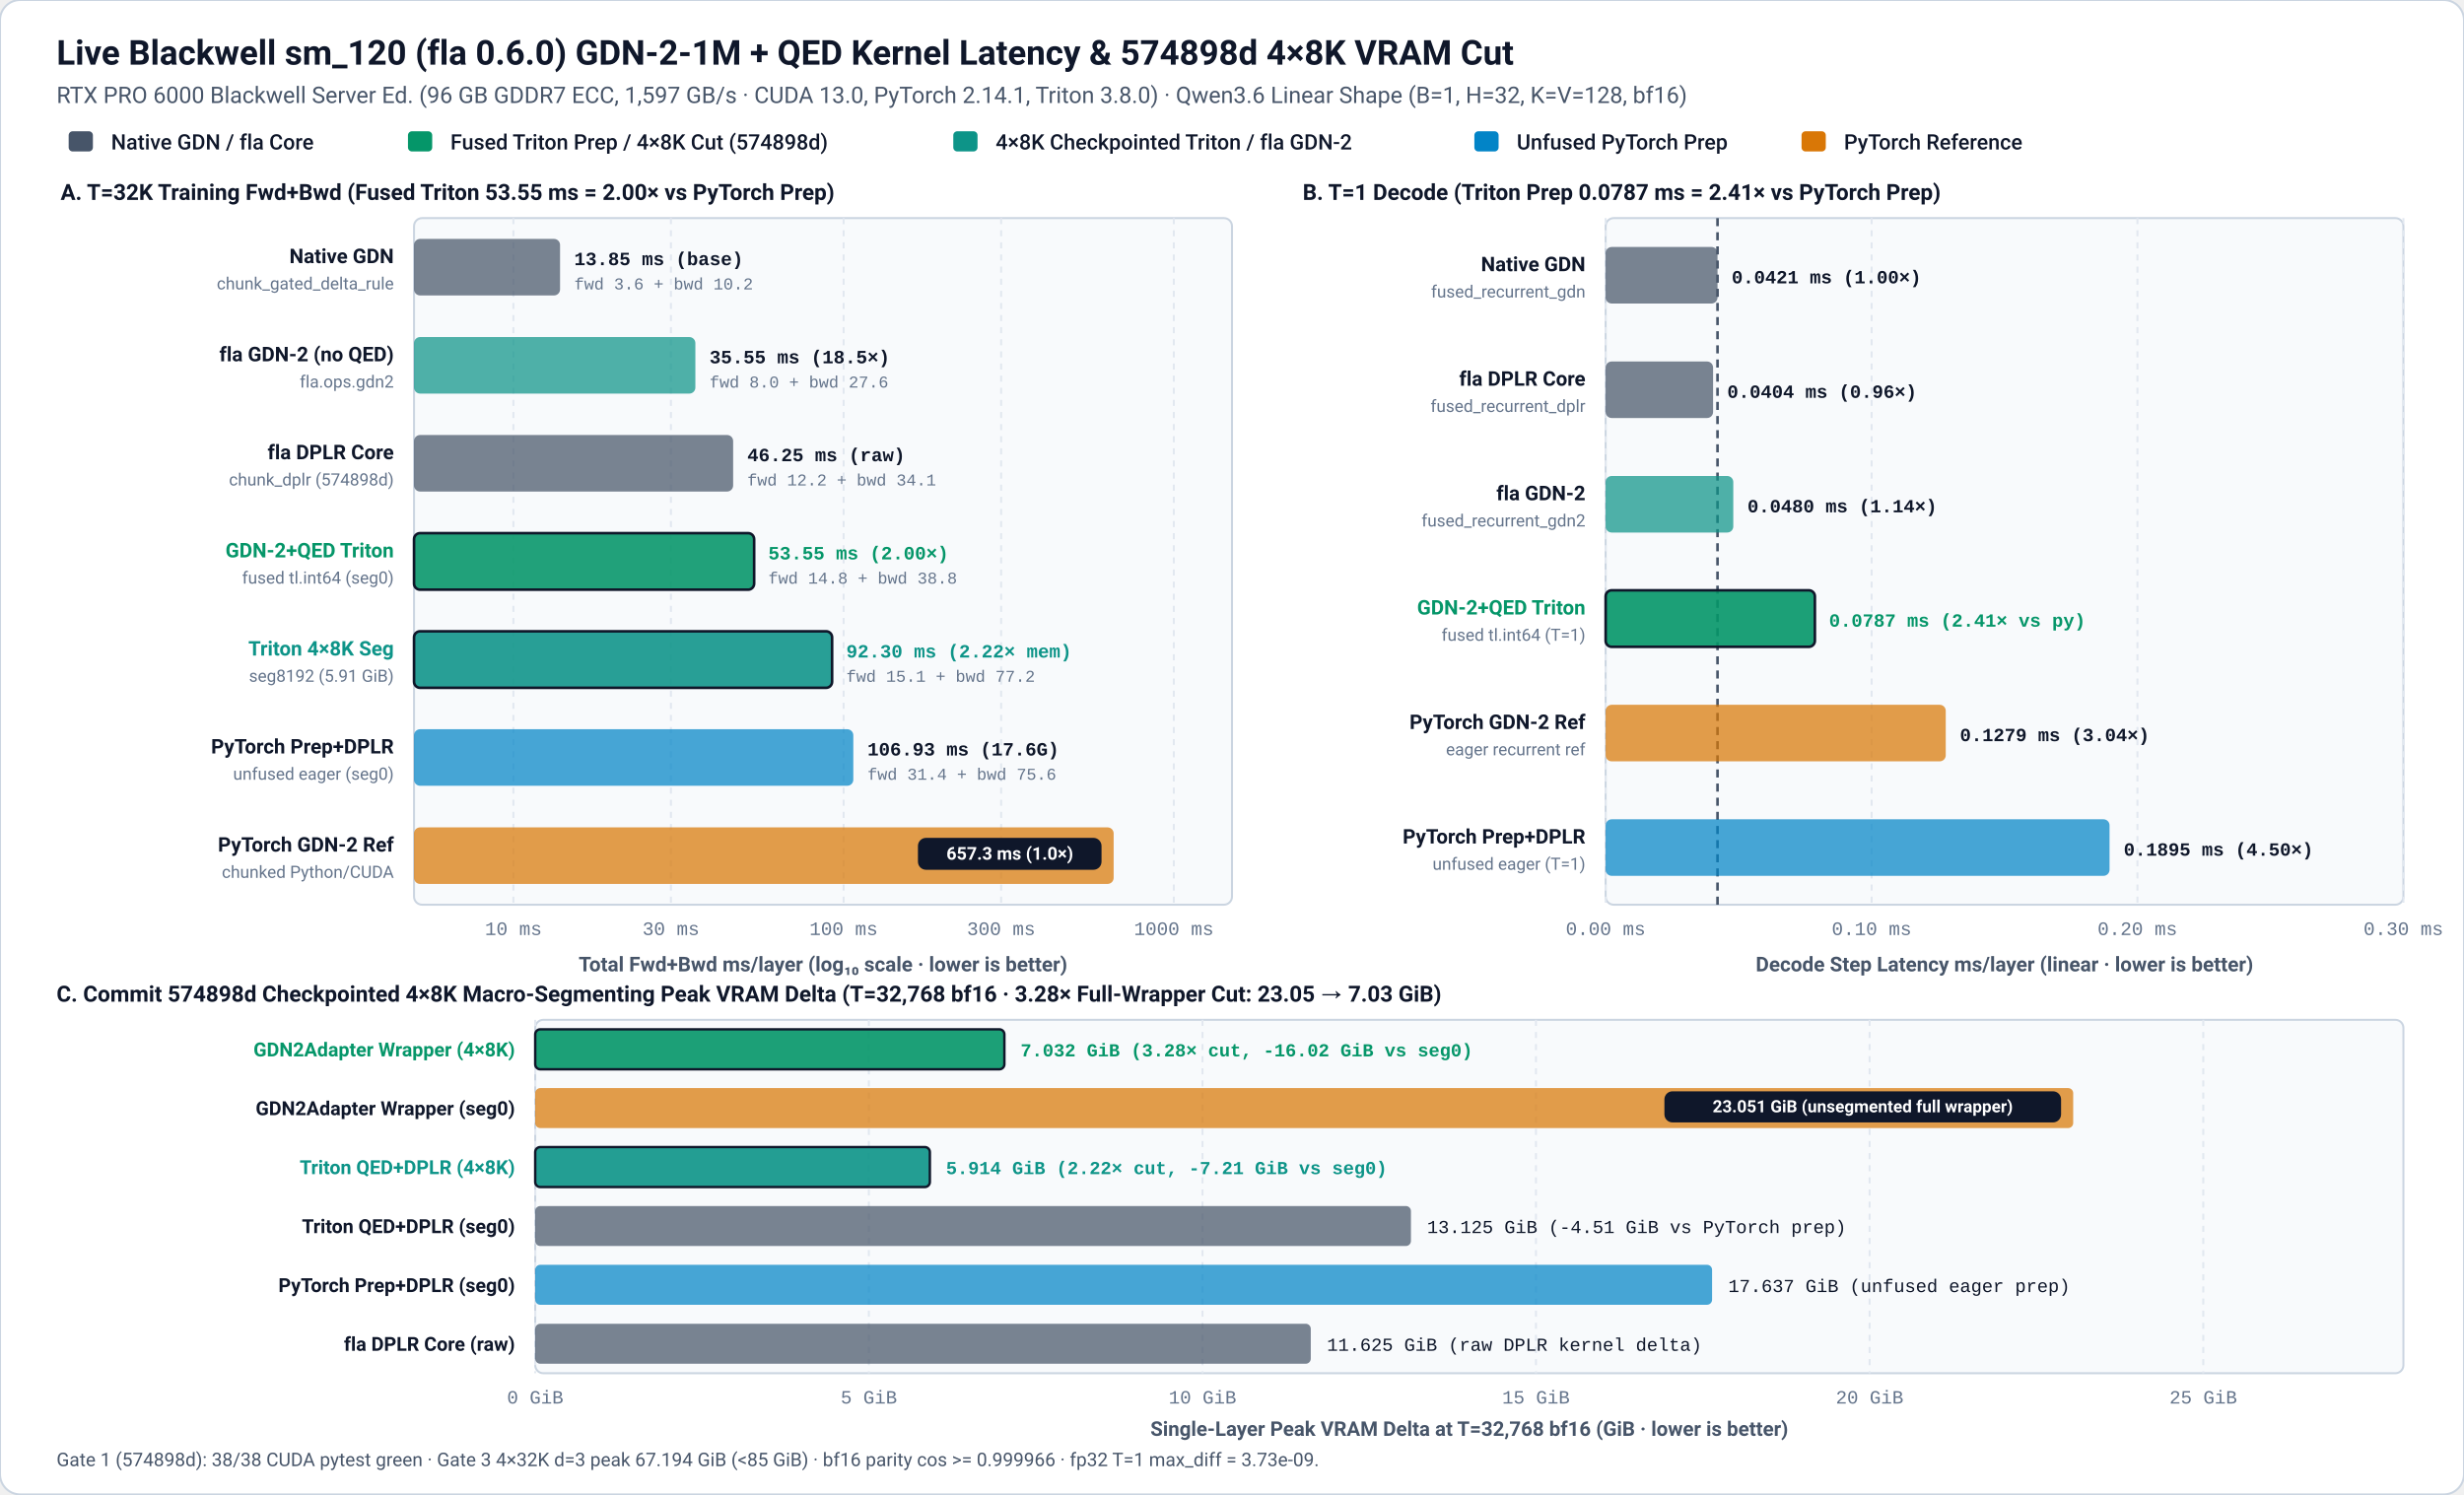
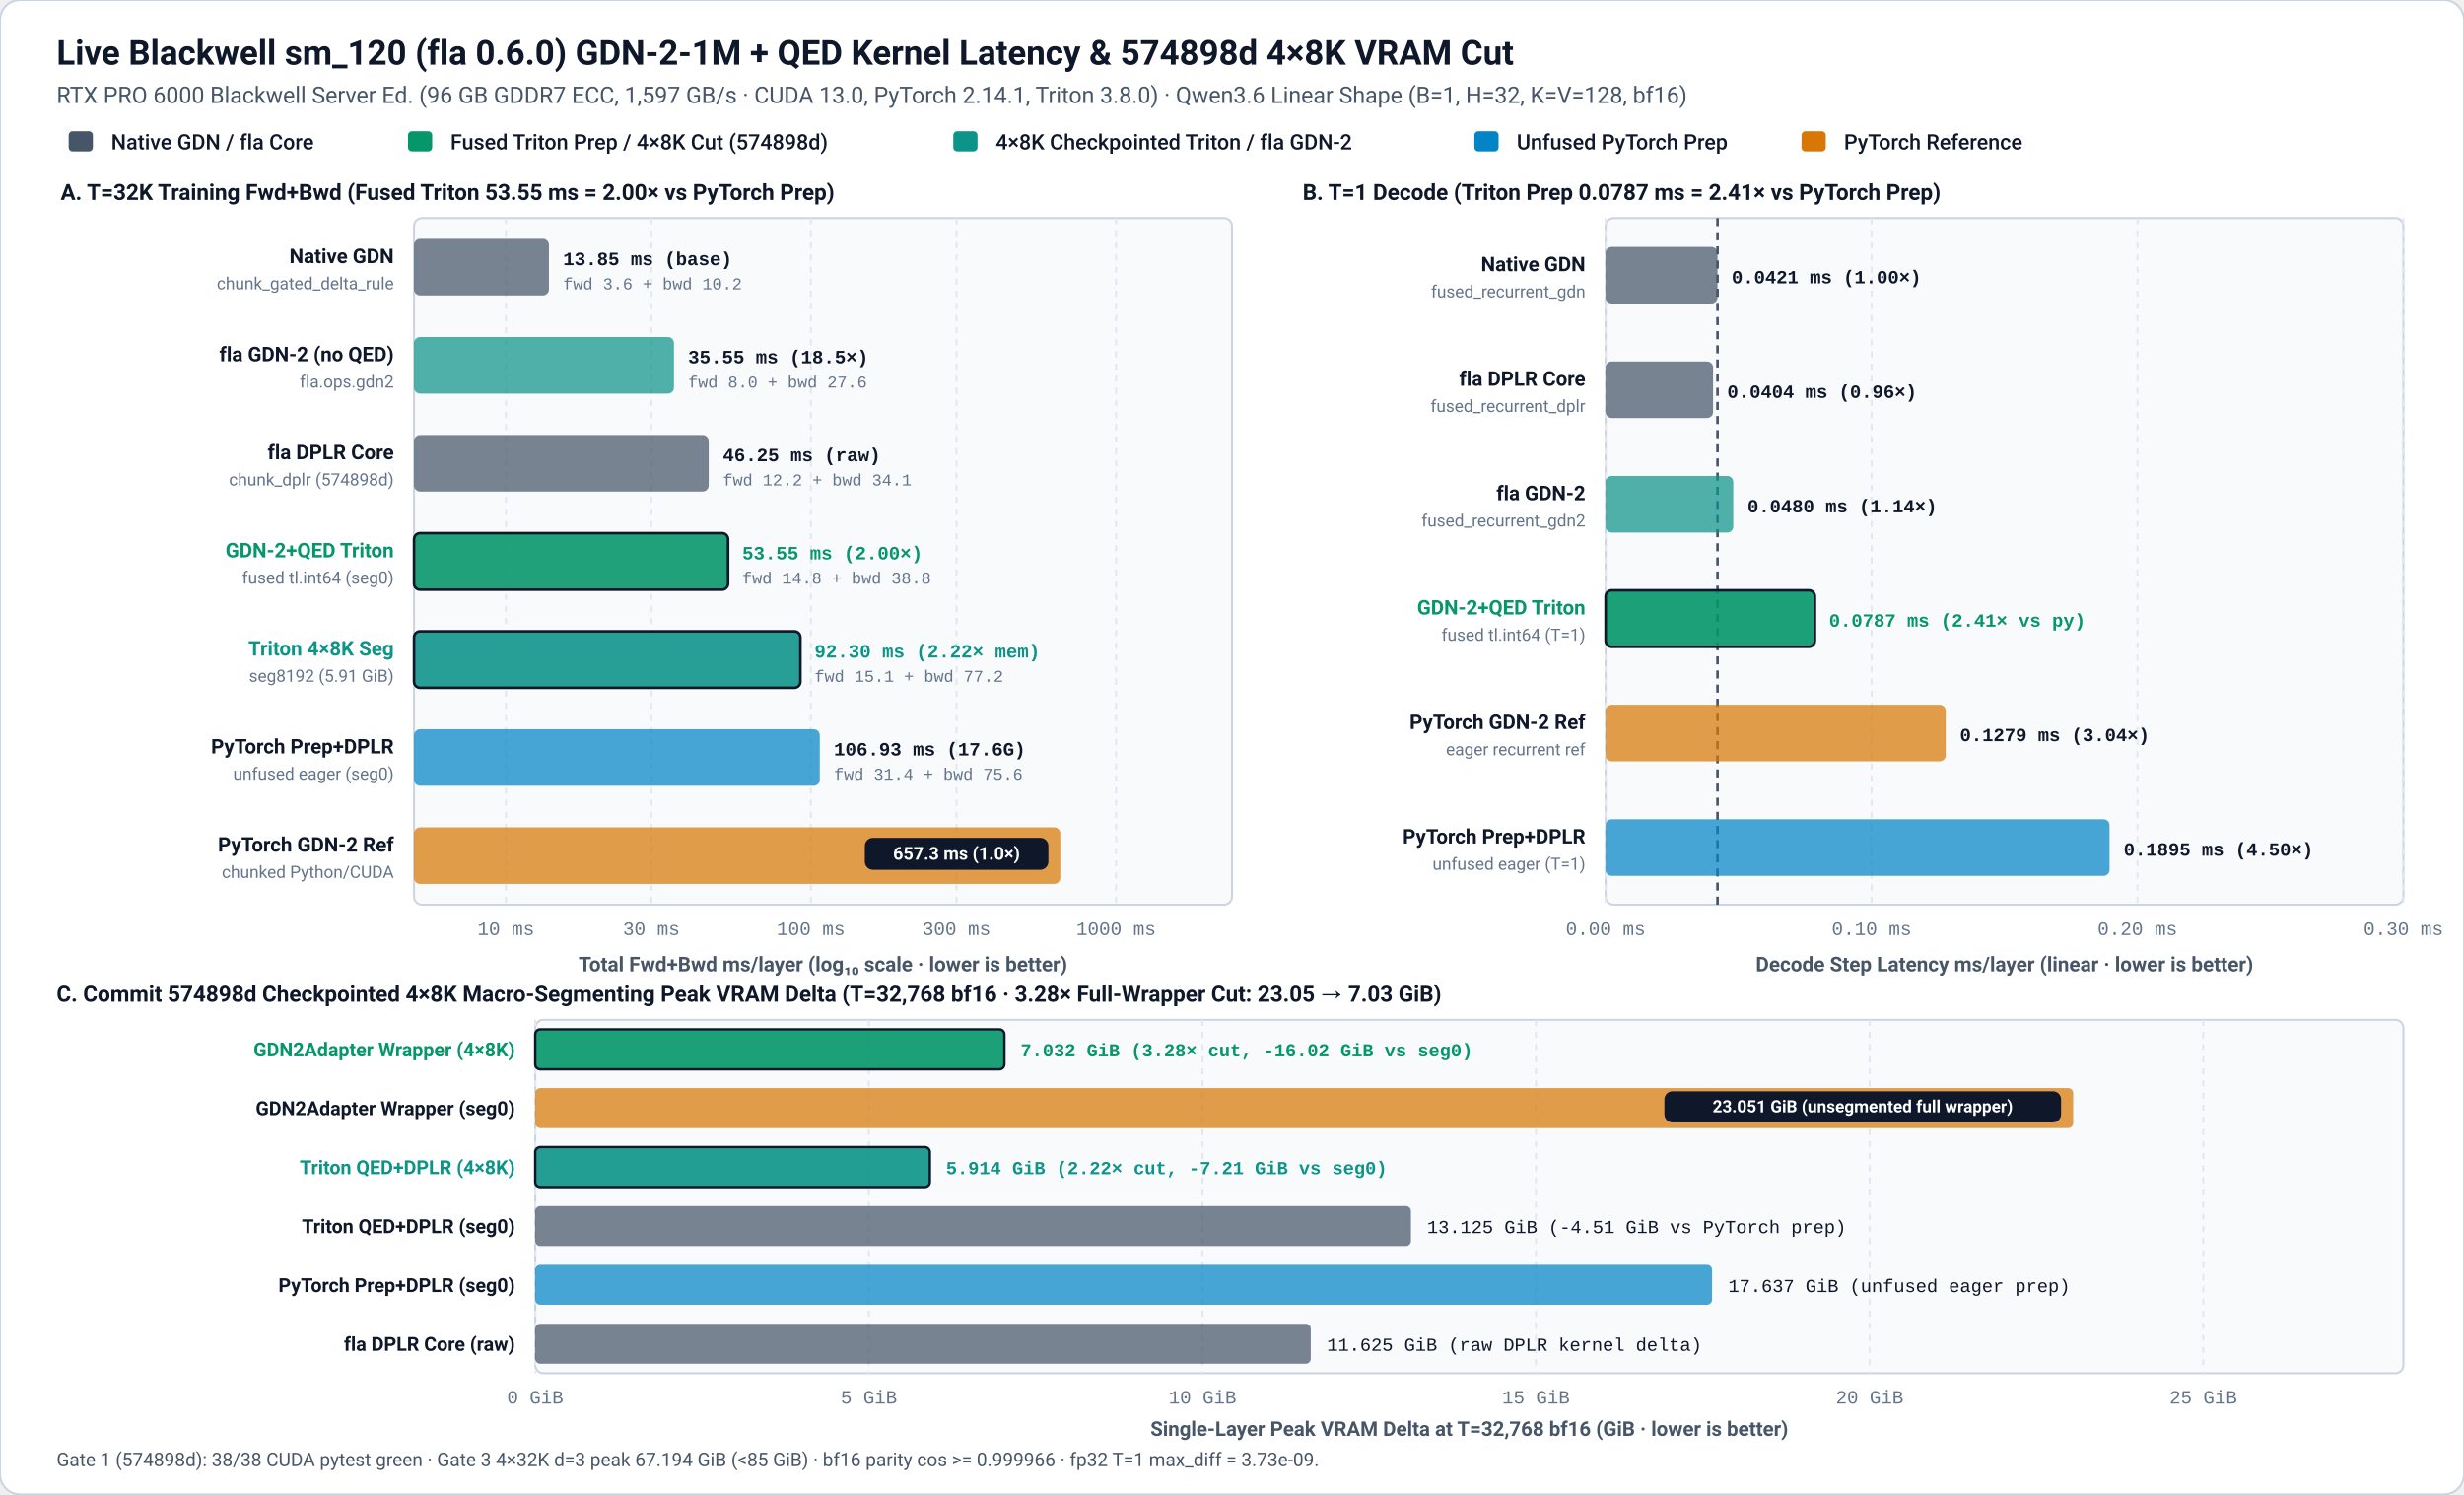
<svg xmlns="http://www.w3.org/2000/svg" width="1220" height="740" viewBox="0 0 1220 740" role="img" aria-label="Live Blackwell sm_120 (fla 0.6.0) GDN-2-1M + QED Kernel Latency &amp; 574898d 4×8K VRAM Cut">
  <defs>
    <style type="text/css">
text { font-family: -apple-system, BlinkMacSystemFont, 'Segoe UI', Roboto, Helvetica, Arial, sans-serif; }
.mono { font-family: 'SFMono-Regular', Menlo, Consolas, 'Liberation Mono', monospace; }
</style>
  </defs>
  <rect x="0" y="0" width="1220" height="740" rx="10" fill="#ffffff" stroke="#cbd5e1" stroke-width="1" />
  <text x="28" y="32" font-size="17" font-weight="700" fill="#0f172a">Live Blackwell sm_120 (fla 0.6.0) GDN-2-1M + QED Kernel Latency &amp; 574898d 4×8K VRAM Cut</text>
  <text x="28" y="51" font-size="11.3" fill="#475569">RTX PRO 6000 Blackwell Server Ed. (96 GB GDDR7 ECC, 1,597 GB/s · CUDA 13.0, PyTorch 2.14.1, Triton 3.8.0) · Qwen3.6 Linear Shape (B=1, H=32, K=V=128, bf16)</text>
  <rect x="34.0" y="65.0" width="12.0" height="10.0" rx="2.0" fill="#475569" stroke="none" stroke-width="1.0" />
  <text x="55.0" y="74.0" font-size="10.5" font-weight="500" fill="#0f172a" text-anchor="start">Native GDN / fla Core</text>
  <rect x="202.0" y="65.0" width="12.0" height="10.0" rx="2.0" fill="#059669" stroke="none" stroke-width="1.0" />
  <text x="223.0" y="74.0" font-size="10.5" font-weight="500" fill="#0f172a" text-anchor="start">Fused Triton Prep / 4×8K Cut (574898d)</text>
  <rect x="472.0" y="65.0" width="12.0" height="10.0" rx="2.0" fill="#0d9488" stroke="none" stroke-width="1.0" />
  <text x="493.0" y="74.0" font-size="10.5" font-weight="500" fill="#0f172a" text-anchor="start">4×8K Checkpointed Triton / fla GDN-2</text>
  <rect x="730.0" y="65.0" width="12.0" height="10.0" rx="2.0" fill="#0284c7" stroke="none" stroke-width="1.0" />
  <text x="751.0" y="74.0" font-size="10.5" font-weight="500" fill="#0f172a" text-anchor="start">Unfused PyTorch Prep</text>
  <rect x="892.0" y="65.0" width="12.0" height="10.0" rx="2.0" fill="#d97706" stroke="none" stroke-width="1.0" />
  <text x="913.0" y="74.0" font-size="10.5" font-weight="500" fill="#0f172a" text-anchor="start">PyTorch Reference</text>
  <rect x="205.0" y="108.0" width="405.0" height="340.0" rx="4.0" fill="#f8fafc" stroke="#cbd5e1" stroke-width="1.0" />
  <text x="30.0" y="99.0" font-size="11.0" font-weight="700" fill="#0f172a" text-anchor="start">A. T=32K Training Fwd+Bwd (Fused Triton 53.55 ms = 2.00× vs PyTorch Prep)</text>
-   <line x1="254.2" y1="108.0" x2="254.2" y2="448.0" stroke="#e2e8f0" stroke-width="1.0" stroke-dasharray="3,3" />
-   <text x="254.2" y="463.0" font-size="9.4" font-weight="400" fill="#64748b" text-anchor="middle" class="mono">10 ms</text>
-   <line x1="332.2" y1="108.0" x2="332.2" y2="448.0" stroke="#e2e8f0" stroke-width="1.0" stroke-dasharray="3,3" />
-   <text x="332.2" y="463.0" font-size="9.4" font-weight="400" fill="#64748b" text-anchor="middle" class="mono">30 ms</text>
-   <line x1="417.7" y1="108.0" x2="417.7" y2="448.0" stroke="#e2e8f0" stroke-width="1.0" stroke-dasharray="3,3" />
-   <text x="417.7" y="463.0" font-size="9.4" font-weight="400" fill="#64748b" text-anchor="middle" class="mono">100 ms</text>
-   <line x1="495.7" y1="108.0" x2="495.7" y2="448.0" stroke="#e2e8f0" stroke-width="1.0" stroke-dasharray="3,3" />
-   <text x="495.7" y="463.0" font-size="9.4" font-weight="400" fill="#64748b" text-anchor="middle" class="mono">300 ms</text>
-   <line x1="581.2" y1="108.0" x2="581.2" y2="448.0" stroke="#e2e8f0" stroke-width="1.0" stroke-dasharray="3,3" />
-   <text x="581.2" y="463.0" font-size="9.4" font-weight="400" fill="#64748b" text-anchor="middle" class="mono">1000 ms</text>
+   <line x1="250.5" y1="108.0" x2="250.5" y2="448.0" stroke="#e2e8f0" stroke-width="1.0" stroke-dasharray="3,3" />
+   <text x="250.5" y="463.0" font-size="9.4" font-weight="400" fill="#64748b" text-anchor="middle" class="mono">10 ms</text>
+   <line x1="322.5" y1="108.0" x2="322.5" y2="448.0" stroke="#e2e8f0" stroke-width="1.0" stroke-dasharray="3,3" />
+   <text x="322.5" y="463.0" font-size="9.4" font-weight="400" fill="#64748b" text-anchor="middle" class="mono">30 ms</text>
+   <line x1="401.5" y1="108.0" x2="401.5" y2="448.0" stroke="#e2e8f0" stroke-width="1.0" stroke-dasharray="3,3" />
+   <text x="401.5" y="463.0" font-size="9.4" font-weight="400" fill="#64748b" text-anchor="middle" class="mono">100 ms</text>
+   <line x1="473.6" y1="108.0" x2="473.6" y2="448.0" stroke="#e2e8f0" stroke-width="1.0" stroke-dasharray="3,3" />
+   <text x="473.6" y="463.0" font-size="9.4" font-weight="400" fill="#64748b" text-anchor="middle" class="mono">300 ms</text>
+   <line x1="552.6" y1="108.0" x2="552.6" y2="448.0" stroke="#e2e8f0" stroke-width="1.0" stroke-dasharray="3,3" />
+   <text x="552.6" y="463.0" font-size="9.4" font-weight="400" fill="#64748b" text-anchor="middle" class="mono">1000 ms</text>
  <text x="407.5" y="481.0" font-size="10.1" font-weight="600" fill="#475569" text-anchor="middle">Total Fwd+Bwd ms/layer (log₁₀ scale · lower is better)</text>
  <text x="195.0" y="130.3" font-size="10.0" font-weight="600" fill="#0f172a" text-anchor="end">Native GDN</text>
  <text x="195.0" y="143.3" font-size="8.4" font-weight="400" fill="#64748b" text-anchor="end">chunk_gated_delta_rule</text>
-   <rect x="205.0" y="118.3" width="72.3" height="28.0" rx="3.0" fill="#475569" fill-opacity="0.72" stroke="none" stroke-width="1.0" />
-   <text x="284.3" y="131.3" font-size="9.3" font-weight="600" fill="#0f172a" text-anchor="start" class="mono">13.85 ms (base)</text>
-   <text x="284.3" y="143.3" font-size="8.2" font-weight="400" fill="#64748b" text-anchor="start" class="mono">fwd 3.6 + bwd 10.2</text>
+   <rect x="205.0" y="118.3" width="66.8" height="28.0" rx="3.0" fill="#475569" fill-opacity="0.72" stroke="none" stroke-width="1.0" />
+   <text x="278.8" y="131.3" font-size="9.3" font-weight="600" fill="#0f172a" text-anchor="start" class="mono">13.85 ms (base)</text>
+   <text x="278.8" y="143.3" font-size="8.2" font-weight="400" fill="#64748b" text-anchor="start" class="mono">fwd 3.6 + bwd 10.2</text>
  <text x="195.0" y="178.9" font-size="10.0" font-weight="600" fill="#0f172a" text-anchor="end">fla GDN-2 (no QED)</text>
  <text x="195.0" y="191.9" font-size="8.4" font-weight="400" fill="#64748b" text-anchor="end">fla.ops.gdn2</text>
-   <rect x="205.0" y="166.9" width="139.3" height="28.0" rx="3.0" fill="#0d9488" fill-opacity="0.72" stroke="none" stroke-width="1.0" />
-   <text x="351.3" y="179.9" font-size="9.3" font-weight="600" fill="#0f172a" text-anchor="start" class="mono">35.55 ms (18.5×)</text>
-   <text x="351.3" y="191.9" font-size="8.2" font-weight="400" fill="#64748b" text-anchor="start" class="mono">fwd 8.0 + bwd 27.6</text>
+   <rect x="205.0" y="166.9" width="128.7" height="28.0" rx="3.0" fill="#0d9488" fill-opacity="0.72" stroke="none" stroke-width="1.0" />
+   <text x="340.7" y="179.9" font-size="9.3" font-weight="600" fill="#0f172a" text-anchor="start" class="mono">35.55 ms (18.5×)</text>
+   <text x="340.7" y="191.9" font-size="8.2" font-weight="400" fill="#64748b" text-anchor="start" class="mono">fwd 8.0 + bwd 27.6</text>
  <text x="195.0" y="227.4" font-size="10.0" font-weight="600" fill="#0f172a" text-anchor="end">fla DPLR Core</text>
  <text x="195.0" y="240.4" font-size="8.4" font-weight="400" fill="#64748b" text-anchor="end">chunk_dplr (574898d)</text>
-   <rect x="205.0" y="215.4" width="158.0" height="28.0" rx="3.0" fill="#475569" fill-opacity="0.72" stroke="none" stroke-width="1.0" />
-   <text x="370.0" y="228.4" font-size="9.3" font-weight="600" fill="#0f172a" text-anchor="start" class="mono">46.25 ms (raw)</text>
-   <text x="370.0" y="240.4" font-size="8.2" font-weight="400" fill="#64748b" text-anchor="start" class="mono">fwd 12.2 + bwd 34.1</text>
+   <rect x="205.0" y="215.4" width="145.9" height="28.0" rx="3.0" fill="#475569" fill-opacity="0.72" stroke="none" stroke-width="1.0" />
+   <text x="357.9" y="228.4" font-size="9.3" font-weight="600" fill="#0f172a" text-anchor="start" class="mono">46.25 ms (raw)</text>
+   <text x="357.9" y="240.4" font-size="8.2" font-weight="400" fill="#64748b" text-anchor="start" class="mono">fwd 12.2 + bwd 34.1</text>
  <text x="195.0" y="276.0" font-size="10.0" font-weight="700" fill="#059669" text-anchor="end">GDN-2+QED Triton</text>
  <text x="195.0" y="289.0" font-size="8.4" font-weight="400" fill="#64748b" text-anchor="end">fused tl.int64 (seg0)</text>
-   <rect x="205.0" y="264.0" width="168.4" height="28.0" rx="3.0" fill="#059669" fill-opacity="0.88" stroke="none" stroke-width="1.0" />
-   <rect x="205.0" y="264.0" width="168.4" height="28.0" rx="3.0" fill="none" stroke="#0f172a" stroke-width="1.3" />
-   <text x="380.4" y="277.0" font-size="9.3" font-weight="700" fill="#059669" text-anchor="start" class="mono">53.55 ms (2.00×)</text>
-   <text x="380.4" y="289.0" font-size="8.2" font-weight="400" fill="#64748b" text-anchor="start" class="mono">fwd 14.8 + bwd 38.8</text>
+   <rect x="205.0" y="264.0" width="155.5" height="28.0" rx="3.0" fill="#059669" fill-opacity="0.88" stroke="none" stroke-width="1.0" />
+   <rect x="205.0" y="264.0" width="155.5" height="28.0" rx="3.0" fill="none" stroke="#0f172a" stroke-width="1.3" />
+   <text x="367.5" y="277.0" font-size="9.3" font-weight="700" fill="#059669" text-anchor="start" class="mono">53.55 ms (2.00×)</text>
+   <text x="367.5" y="289.0" font-size="8.2" font-weight="400" fill="#64748b" text-anchor="start" class="mono">fwd 14.8 + bwd 38.8</text>
  <text x="195.0" y="324.6" font-size="10.0" font-weight="700" fill="#0d9488" text-anchor="end">Triton 4×8K Seg</text>
  <text x="195.0" y="337.6" font-size="8.4" font-weight="400" fill="#64748b" text-anchor="end">seg8192 (5.91 GiB)</text>
-   <rect x="205.0" y="312.6" width="207.0" height="28.0" rx="3.0" fill="#0d9488" fill-opacity="0.88" stroke="none" stroke-width="1.0" />
-   <rect x="205.0" y="312.6" width="207.0" height="28.0" rx="3.0" fill="none" stroke="#0f172a" stroke-width="1.3" />
-   <text x="419.0" y="325.6" font-size="9.3" font-weight="700" fill="#0d9488" text-anchor="start" class="mono">92.30 ms (2.22× mem)</text>
-   <text x="419.0" y="337.6" font-size="8.2" font-weight="400" fill="#64748b" text-anchor="start" class="mono">fwd 15.1 + bwd 77.2</text>
+   <rect x="205.0" y="312.6" width="191.3" height="28.0" rx="3.0" fill="#0d9488" fill-opacity="0.88" stroke="none" stroke-width="1.0" />
+   <rect x="205.0" y="312.6" width="191.3" height="28.0" rx="3.0" fill="none" stroke="#0f172a" stroke-width="1.3" />
+   <text x="403.3" y="325.6" font-size="9.3" font-weight="700" fill="#0d9488" text-anchor="start" class="mono">92.30 ms (2.22× mem)</text>
+   <text x="403.3" y="337.6" font-size="8.2" font-weight="400" fill="#64748b" text-anchor="start" class="mono">fwd 15.1 + bwd 77.2</text>
  <text x="195.0" y="373.1" font-size="10.0" font-weight="600" fill="#0f172a" text-anchor="end">PyTorch Prep+DPLR</text>
  <text x="195.0" y="386.1" font-size="8.4" font-weight="400" fill="#64748b" text-anchor="end">unfused eager (seg0)</text>
-   <rect x="205.0" y="361.1" width="217.5" height="28.0" rx="3.0" fill="#0284c7" fill-opacity="0.72" stroke="none" stroke-width="1.0" />
-   <text x="429.5" y="374.1" font-size="9.3" font-weight="600" fill="#0f172a" text-anchor="start" class="mono">106.93 ms (17.6G)</text>
-   <text x="429.5" y="386.1" font-size="8.2" font-weight="400" fill="#64748b" text-anchor="start" class="mono">fwd 31.4 + bwd 75.6</text>
+   <rect x="205.0" y="361.1" width="200.9" height="28.0" rx="3.0" fill="#0284c7" fill-opacity="0.72" stroke="none" stroke-width="1.0" />
+   <text x="412.9" y="374.1" font-size="9.3" font-weight="600" fill="#0f172a" text-anchor="start" class="mono">106.93 ms (17.6G)</text>
+   <text x="412.9" y="386.1" font-size="8.2" font-weight="400" fill="#64748b" text-anchor="start" class="mono">fwd 31.4 + bwd 75.6</text>
  <text x="195.0" y="421.7" font-size="10.0" font-weight="600" fill="#0f172a" text-anchor="end">PyTorch GDN-2 Ref</text>
  <text x="195.0" y="434.7" font-size="8.4" font-weight="400" fill="#64748b" text-anchor="end">chunked Python/CUDA</text>
-   <rect x="205.0" y="409.7" width="346.4" height="28.0" rx="3.0" fill="#d97706" fill-opacity="0.72" stroke="none" stroke-width="1.0" />
-   <rect x="454.5" y="414.9" width="90.9" height="15.8" rx="4.0" fill="#0f172a" stroke="none" stroke-width="1.0" />
-   <text x="500.0" y="425.7" font-size="8.8" font-weight="600" fill="#ffffff" text-anchor="middle">657.3 ms (1.0×)</text>
+   <rect x="205.0" y="409.7" width="320.0" height="28.0" rx="3.0" fill="#d97706" fill-opacity="0.72" stroke="none" stroke-width="1.0" />
+   <rect x="428.2" y="414.9" width="90.9" height="15.8" rx="4.0" fill="#0f172a" stroke="none" stroke-width="1.0" />
+   <text x="473.6" y="425.7" font-size="8.8" font-weight="600" fill="#ffffff" text-anchor="middle">657.3 ms (1.0×)</text>
  <rect x="795.0" y="108.0" width="395.0" height="340.0" rx="4.0" fill="#f8fafc" stroke="#cbd5e1" stroke-width="1.0" />
  <text x="645.0" y="99.0" font-size="11.0" font-weight="700" fill="#0f172a" text-anchor="start">B. T=1 Decode (Triton Prep 0.0787 ms = 2.41× vs PyTorch Prep)</text>
  <line x1="795.0" y1="108.0" x2="795.0" y2="448.0" stroke="#e2e8f0" stroke-width="1.0" stroke-dasharray="3,3" />
  <text x="795.0" y="463.0" font-size="9.4" font-weight="400" fill="#64748b" text-anchor="middle" class="mono">0.00 ms</text>
  <line x1="926.7" y1="108.0" x2="926.7" y2="448.0" stroke="#e2e8f0" stroke-width="1.0" stroke-dasharray="3,3" />
  <text x="926.7" y="463.0" font-size="9.4" font-weight="400" fill="#64748b" text-anchor="middle" class="mono">0.10 ms</text>
  <line x1="1058.3" y1="108.0" x2="1058.3" y2="448.0" stroke="#e2e8f0" stroke-width="1.0" stroke-dasharray="3,3" />
  <text x="1058.3" y="463.0" font-size="9.4" font-weight="400" fill="#64748b" text-anchor="middle" class="mono">0.20 ms</text>
  <line x1="1190.0" y1="108.0" x2="1190.0" y2="448.0" stroke="#e2e8f0" stroke-width="1.0" stroke-dasharray="3,3" />
  <text x="1190.0" y="463.0" font-size="9.4" font-weight="400" fill="#64748b" text-anchor="middle" class="mono">0.30 ms</text>
  <text x="992.5" y="481.0" font-size="10.1" font-weight="600" fill="#475569" text-anchor="middle">Decode Step Latency ms/layer (linear · lower is better)</text>
  <line x1="850.4" y1="108.0" x2="850.4" y2="448.0" stroke="#475569" stroke-width="1.3" stroke-dasharray="4,3" />
  <text x="785.0" y="134.3" font-size="10.0" font-weight="600" fill="#0f172a" text-anchor="end">Native GDN</text>
  <text x="785.0" y="147.3" font-size="8.4" font-weight="400" fill="#64748b" text-anchor="end">fused_recurrent_gdn</text>
  <rect x="795.0" y="122.3" width="55.4" height="28.0" rx="3.0" fill="#475569" fill-opacity="0.72" stroke="none" stroke-width="1.0" />
  <text x="857.4" y="140.3" font-size="9.2" font-weight="600" fill="#0f172a" text-anchor="start" class="mono">0.0421 ms (1.00×)</text>
  <text x="785.0" y="191.0" font-size="10.0" font-weight="600" fill="#0f172a" text-anchor="end">fla DPLR Core</text>
  <text x="785.0" y="204.0" font-size="8.4" font-weight="400" fill="#64748b" text-anchor="end">fused_recurrent_dplr</text>
  <rect x="795.0" y="179.0" width="53.2" height="28.0" rx="3.0" fill="#475569" fill-opacity="0.72" stroke="none" stroke-width="1.0" />
  <text x="855.2" y="197.0" font-size="9.2" font-weight="600" fill="#0f172a" text-anchor="start" class="mono">0.0404 ms (0.96×)</text>
  <text x="785.0" y="247.7" font-size="10.0" font-weight="600" fill="#0f172a" text-anchor="end">fla GDN-2</text>
  <text x="785.0" y="260.7" font-size="8.4" font-weight="400" fill="#64748b" text-anchor="end">fused_recurrent_gdn2</text>
  <rect x="795.0" y="235.7" width="63.2" height="28.0" rx="3.0" fill="#0d9488" fill-opacity="0.72" stroke="none" stroke-width="1.0" />
  <text x="865.2" y="253.7" font-size="9.2" font-weight="600" fill="#0f172a" text-anchor="start" class="mono">0.0480 ms (1.14×)</text>
  <text x="785.0" y="304.3" font-size="10.0" font-weight="700" fill="#059669" text-anchor="end">GDN-2+QED Triton</text>
  <text x="785.0" y="317.3" font-size="8.4" font-weight="400" fill="#64748b" text-anchor="end">fused tl.int64 (T=1)</text>
  <rect x="795.0" y="292.3" width="103.6" height="28.0" rx="3.0" fill="#059669" fill-opacity="0.90" stroke="none" stroke-width="1.0" />
  <rect x="795.0" y="292.3" width="103.6" height="28.0" rx="3.0" fill="none" stroke="#0f172a" stroke-width="1.3" />
  <text x="905.6" y="310.3" font-size="9.2" font-weight="700" fill="#059669" text-anchor="start" class="mono">0.0787 ms (2.41× vs py)</text>
  <text x="785.0" y="361.0" font-size="10.0" font-weight="600" fill="#0f172a" text-anchor="end">PyTorch GDN-2 Ref</text>
  <text x="785.0" y="374.0" font-size="8.4" font-weight="400" fill="#64748b" text-anchor="end">eager recurrent ref</text>
  <rect x="795.0" y="349.0" width="168.4" height="28.0" rx="3.0" fill="#d97706" fill-opacity="0.72" stroke="none" stroke-width="1.0" />
  <text x="970.4" y="367.0" font-size="9.2" font-weight="600" fill="#0f172a" text-anchor="start" class="mono">0.1279 ms (3.04×)</text>
  <text x="785.0" y="417.7" font-size="10.0" font-weight="600" fill="#0f172a" text-anchor="end">PyTorch Prep+DPLR</text>
  <text x="785.0" y="430.7" font-size="8.4" font-weight="400" fill="#64748b" text-anchor="end">unfused eager (T=1)</text>
  <rect x="795.0" y="405.7" width="249.5" height="28.0" rx="3.0" fill="#0284c7" fill-opacity="0.72" stroke="none" stroke-width="1.0" />
  <text x="1051.5" y="423.7" font-size="9.2" font-weight="600" fill="#0f172a" text-anchor="start" class="mono">0.1895 ms (4.50×)</text>
  <rect x="265.0" y="505.0" width="925.0" height="175.0" rx="4.0" fill="#f8fafc" stroke="#cbd5e1" stroke-width="1.0" />
  <text x="28.0" y="496.0" font-size="11.0" font-weight="700" fill="#0f172a" text-anchor="start">C. Commit 574898d Checkpointed 4×8K Macro-Segmenting Peak VRAM Delta (T=32,768 bf16 · 3.28× Full-Wrapper Cut: 23.05 → 7.03 GiB)</text>
  <line x1="265.0" y1="505.0" x2="265.0" y2="680.0" stroke="#e2e8f0" stroke-width="1.0" stroke-dasharray="3,3" />
  <text x="265.0" y="695.0" font-size="9.3" font-weight="400" fill="#64748b" text-anchor="middle" class="mono">0 GiB</text>
  <line x1="430.2" y1="505.0" x2="430.2" y2="680.0" stroke="#e2e8f0" stroke-width="1.0" stroke-dasharray="3,3" />
  <text x="430.2" y="695.0" font-size="9.3" font-weight="400" fill="#64748b" text-anchor="middle" class="mono">5 GiB</text>
  <line x1="595.4" y1="505.0" x2="595.4" y2="680.0" stroke="#e2e8f0" stroke-width="1.0" stroke-dasharray="3,3" />
  <text x="595.4" y="695.0" font-size="9.3" font-weight="400" fill="#64748b" text-anchor="middle" class="mono">10 GiB</text>
  <line x1="760.5" y1="505.0" x2="760.5" y2="680.0" stroke="#e2e8f0" stroke-width="1.0" stroke-dasharray="3,3" />
  <text x="760.5" y="695.0" font-size="9.3" font-weight="400" fill="#64748b" text-anchor="middle" class="mono">15 GiB</text>
  <line x1="925.7" y1="505.0" x2="925.7" y2="680.0" stroke="#e2e8f0" stroke-width="1.0" stroke-dasharray="3,3" />
  <text x="925.7" y="695.0" font-size="9.3" font-weight="400" fill="#64748b" text-anchor="middle" class="mono">20 GiB</text>
  <line x1="1090.9" y1="505.0" x2="1090.9" y2="680.0" stroke="#e2e8f0" stroke-width="1.0" stroke-dasharray="3,3" />
  <text x="1090.9" y="695.0" font-size="9.3" font-weight="400" fill="#64748b" text-anchor="middle" class="mono">25 GiB</text>
  <text x="727.5" y="711.0" font-size="10.0" font-weight="600" fill="#475569" text-anchor="middle">Single-Layer Peak VRAM Delta at T=32,768 bf16 (GiB · lower is better)</text>
  <text x="255.0" y="523.1" font-size="9.6" font-weight="700" fill="#059669" text-anchor="end">GDN2Adapter Wrapper (4×8K)</text>
  <rect x="265.0" y="509.7" width="232.3" height="19.8" rx="2.5" fill="#059669" fill-opacity="0.90" stroke="none" stroke-width="1.0" />
  <rect x="265.0" y="509.7" width="232.3" height="19.8" rx="2.5" fill="none" stroke="#0f172a" stroke-width="1.2" />
  <text x="505.3" y="523.1" font-size="9.1" font-weight="700" fill="#059669" text-anchor="start" class="mono">7.032 GiB (3.28× cut, -16.02 GiB vs seg0)</text>
  <text x="255.0" y="552.2" font-size="9.6" font-weight="600" fill="#0f172a" text-anchor="end">GDN2Adapter Wrapper (seg0)</text>
  <rect x="265.0" y="538.8" width="761.5" height="19.8" rx="2.5" fill="#d97706" fill-opacity="0.72" stroke="none" stroke-width="1.0" />
  <rect x="824.1" y="540.4" width="196.4" height="15.4" rx="4.0" fill="#0f172a" stroke="none" stroke-width="1.0" />
  <text x="922.3" y="550.8" font-size="8.4" font-weight="600" fill="#ffffff" text-anchor="middle">23.051 GiB (unsegmented full wrapper)</text>
  <text x="255.0" y="581.4" font-size="9.6" font-weight="700" fill="#0d9488" text-anchor="end">Triton QED+DPLR (4×8K)</text>
  <rect x="265.0" y="568.0" width="195.4" height="19.8" rx="2.5" fill="#0d9488" fill-opacity="0.90" stroke="none" stroke-width="1.0" />
  <rect x="265.0" y="568.0" width="195.4" height="19.8" rx="2.5" fill="none" stroke="#0f172a" stroke-width="1.2" />
  <text x="468.4" y="581.4" font-size="9.1" font-weight="700" fill="#0d9488" text-anchor="start" class="mono">5.914 GiB (2.22× cut, -7.21 GiB vs seg0)</text>
  <text x="255.0" y="610.6" font-size="9.6" font-weight="600" fill="#0f172a" text-anchor="end">Triton QED+DPLR (seg0)</text>
  <rect x="265.0" y="597.2" width="433.6" height="19.8" rx="2.5" fill="#475569" fill-opacity="0.72" stroke="none" stroke-width="1.0" />
  <text x="706.6" y="610.6" font-size="9.1" font-weight="500" fill="#0f172a" text-anchor="start" class="mono">13.125 GiB (-4.51 GiB vs PyTorch prep)</text>
  <text x="255.0" y="639.8" font-size="9.6" font-weight="600" fill="#0f172a" text-anchor="end">PyTorch Prep+DPLR (seg0)</text>
  <rect x="265.0" y="626.3" width="582.7" height="19.8" rx="2.5" fill="#0284c7" fill-opacity="0.72" stroke="none" stroke-width="1.0" />
  <text x="855.7" y="639.8" font-size="9.1" font-weight="500" fill="#0f172a" text-anchor="start" class="mono">17.637 GiB (unfused eager prep)</text>
  <text x="255.0" y="668.9" font-size="9.6" font-weight="600" fill="#0f172a" text-anchor="end">fla DPLR Core (raw)</text>
  <rect x="265.0" y="655.5" width="384.0" height="19.8" rx="2.5" fill="#475569" fill-opacity="0.72" stroke="none" stroke-width="1.0" />
  <text x="657.0" y="668.9" font-size="9.1" font-weight="500" fill="#0f172a" text-anchor="start" class="mono">11.625 GiB (raw DPLR kernel delta)</text>
  <text x="28.0" y="726.0" font-size="9.3" font-weight="400" fill="#475569" text-anchor="start">Gate 1 (574898d): 38/38 CUDA pytest green · Gate 3 4×32K d=3 peak 67.194 GiB (&lt;85 GiB) · bf16 parity cos &gt;= 0.999966 · fp32 T=1 max_diff = 3.73e-09.</text>
</svg>
